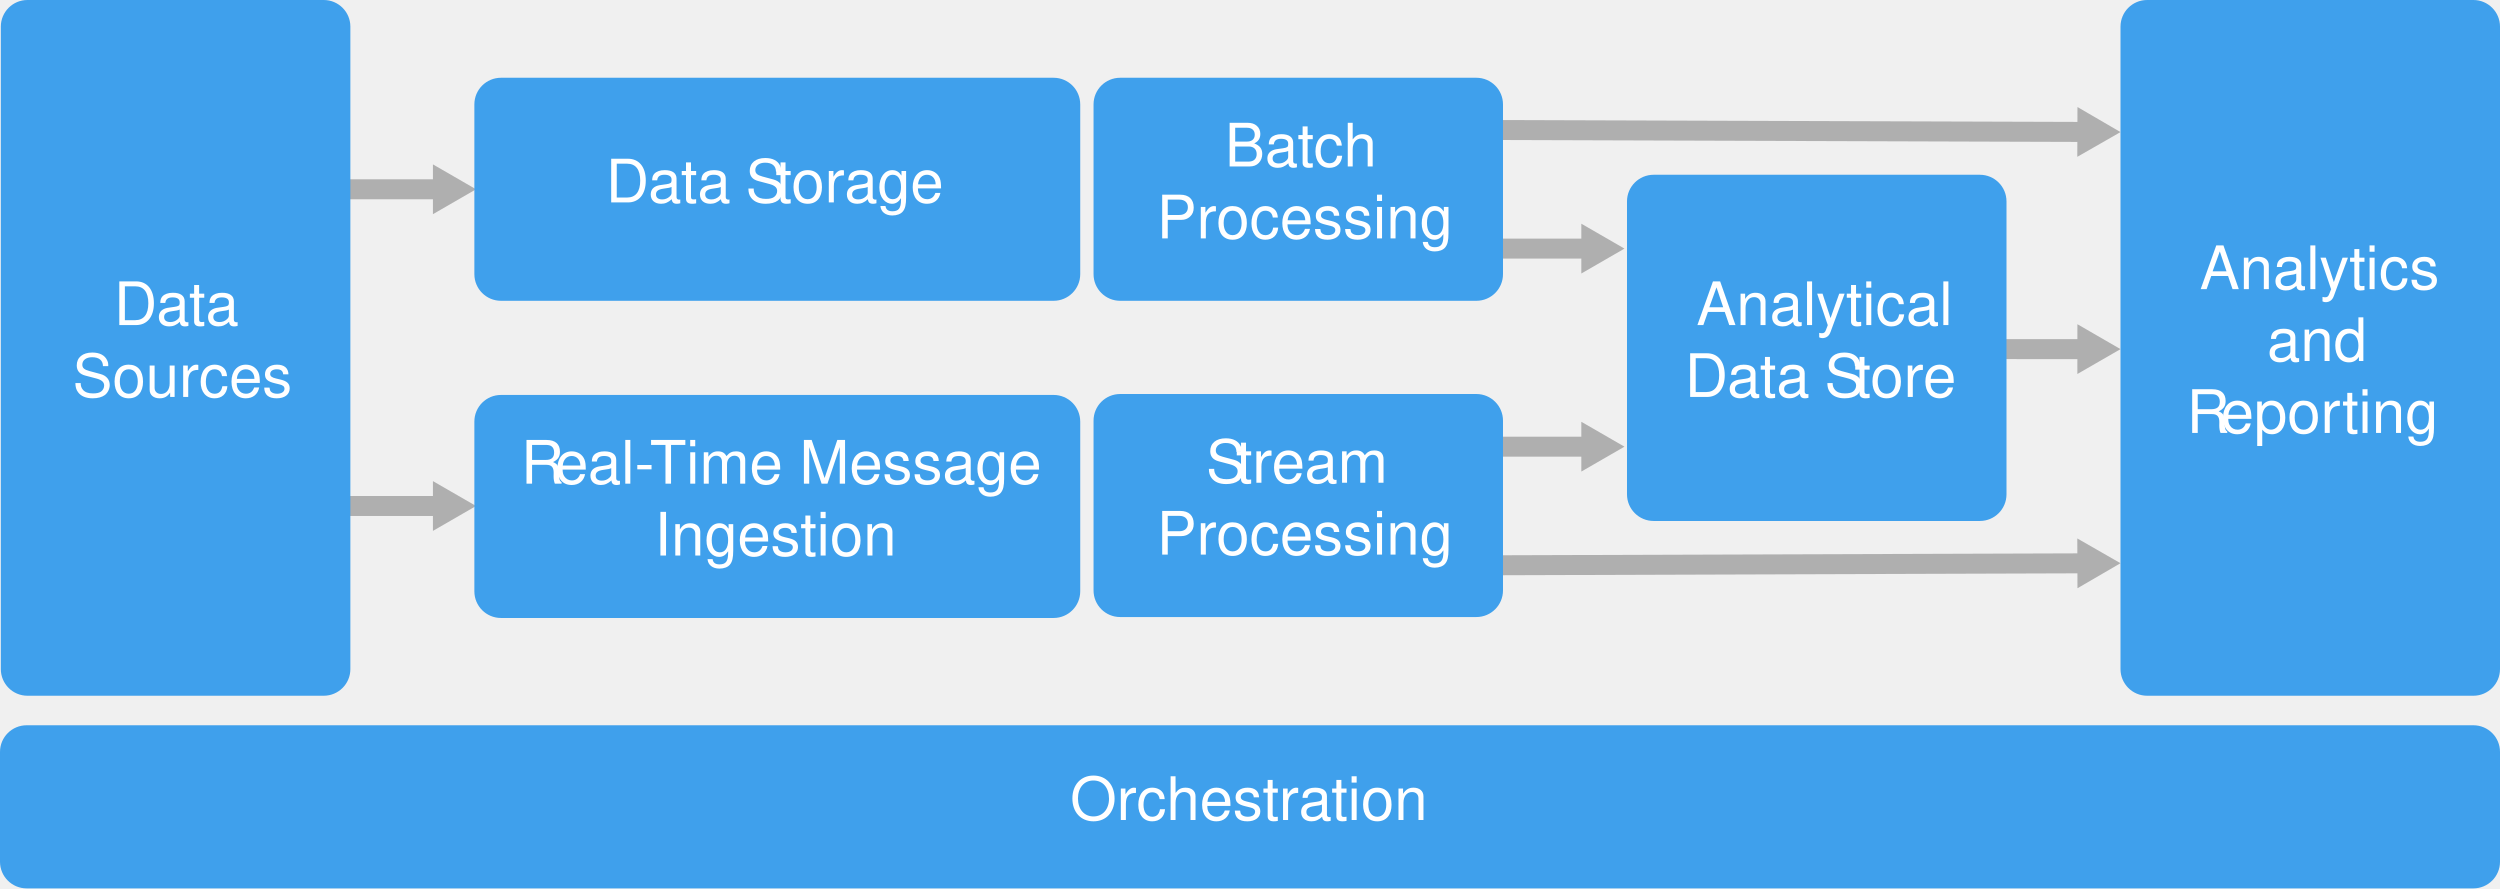
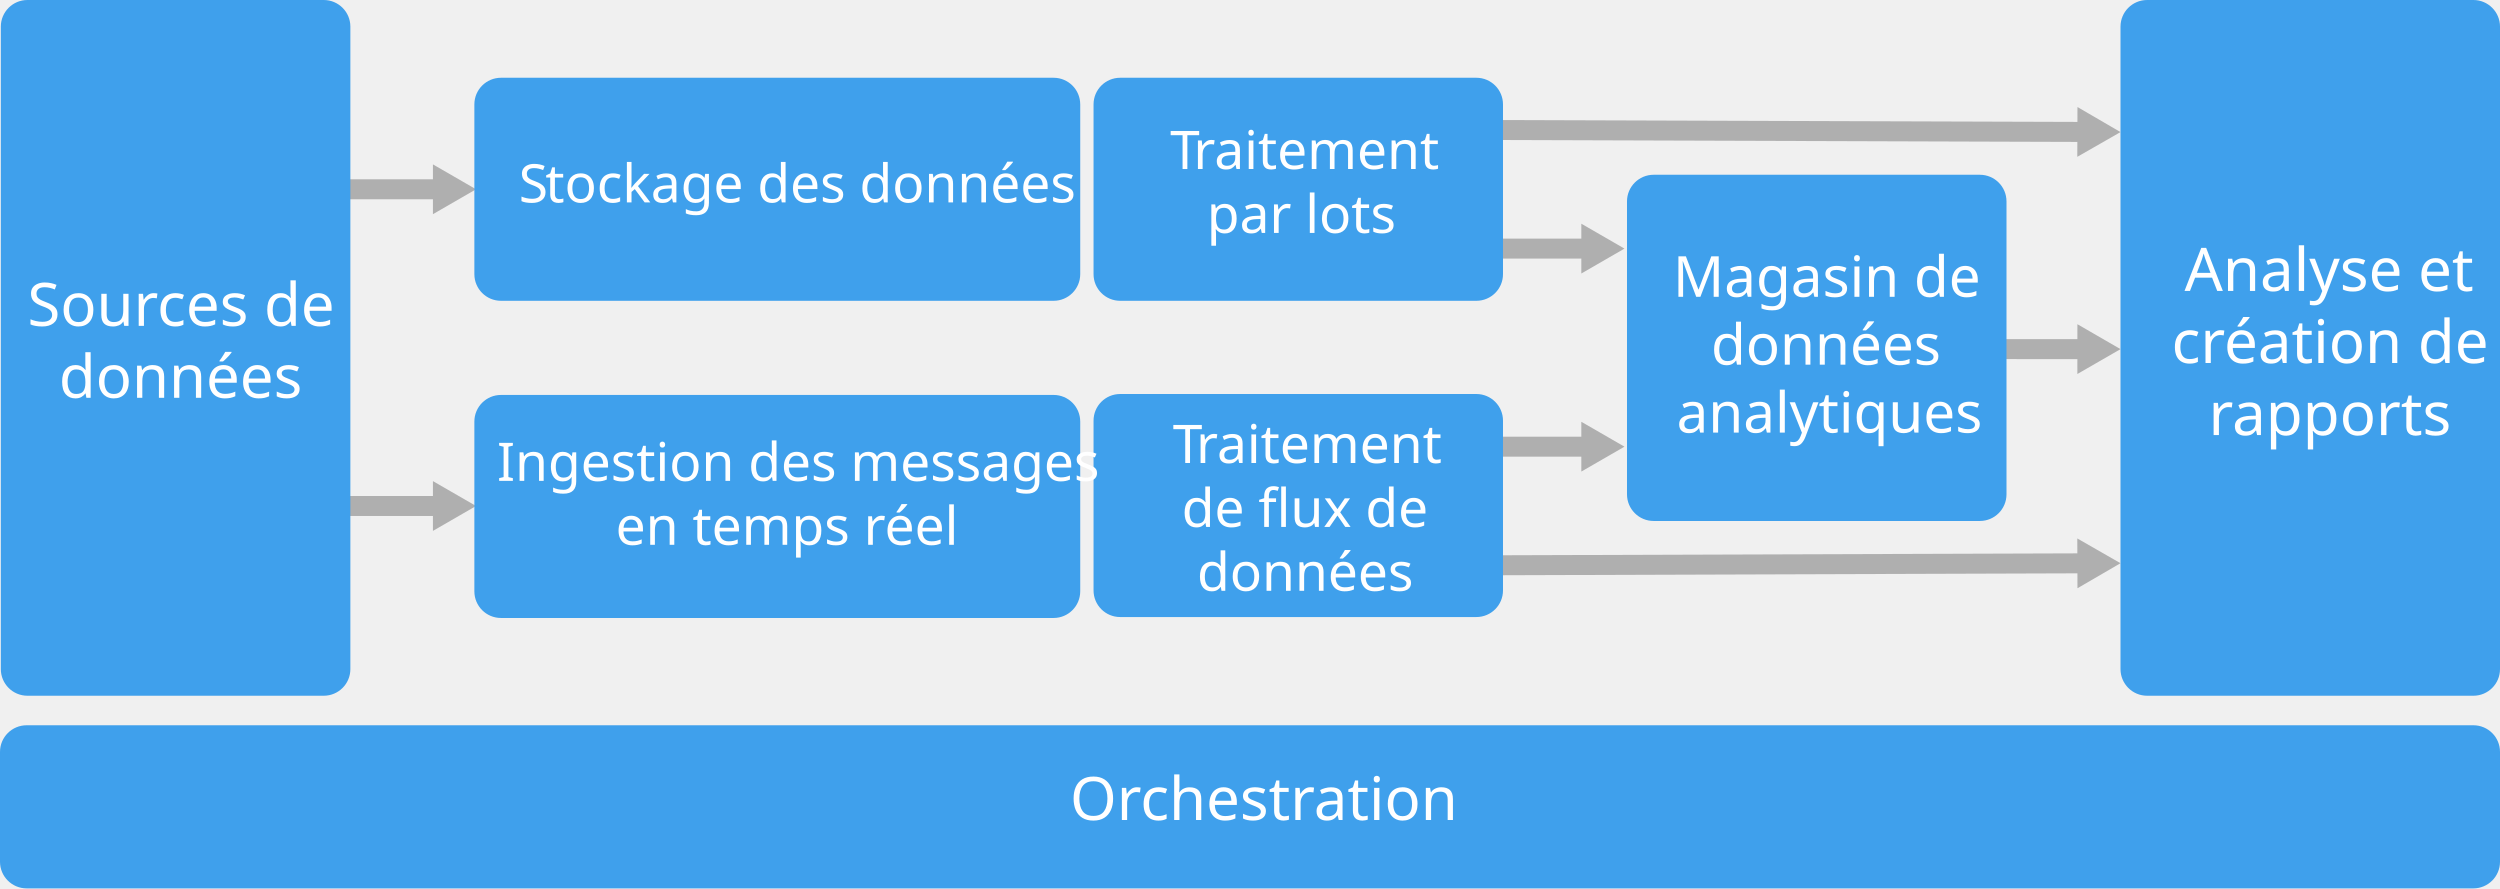
- <svg xmlns="http://www.w3.org/2000/svg" id="Layer_1" data-name="Layer 1" width="751" height="266.87" viewBox="0 0 751 266.87">
+ <svg xmlns="http://www.w3.org/2000/svg" viewBox="0 0 751 266.87">
  <defs>
-     <style>text{font-family:segoe-ui_normal,Segoe UI,Segoe,Segoe WP,Helvetica Neue,Helvetica,sans-serif;}.cls-1{fill:none;stroke:#afafaf;stroke-miterlimit:10;stroke-width:6px;}.cls-2{fill:#afafaf;}.cls-3{fill:#3fa0ec;}.cls-4{font-size:18px;fill:#fff;}.cls-5{letter-spacing:-0.03em;}.cls-6{letter-spacing:-0.03em;}</style>
+     <style>.cls-1{fill:none;stroke:#afafaf;stroke-miterlimit:10;stroke-width:6px;}.cls-2{fill:#afafaf;}.cls-3{fill:#3fa0ec;}.cls-4{font-size:18px;}.cls-4,.cls-5,.cls-6,.cls-7{fill:#fff;font-family:SegoeUI, Segoe UI;}.cls-5{font-size:17px;}.cls-6{font-size:18.04px;}.cls-7{font-size:16px;}.cls-8{letter-spacing:-0.09em;}.cls-9{letter-spacing:-0.03em;}</style>
  </defs>
-   <line class="cls-1" x1="102" y1="152" x2="132.24" y2="152" />
-   <polygon class="cls-2" points="130.05 159.48 143 152 130.05 144.52 130.05 159.48" />
-   <line class="cls-1" x1="105" y1="56.86" x2="132.24" y2="56.86" />
-   <polygon class="cls-2" points="130.05 64.34 143 56.86 130.05 49.38 130.05 64.34" />
-   <line class="cls-1" x1="596" y1="104.87" x2="626.23" y2="104.88" />
-   <polygon class="cls-2" points="624.04 112.35 637 104.88 624.05 97.39 624.04 112.35" />
-   <line class="cls-1" x1="446" y1="169.82" x2="626.24" y2="169.22" />
-   <polygon class="cls-2" points="624.07 176.71 637 169.19 624.02 161.75 624.07 176.71" />
-   <line class="cls-1" x1="451" y1="134.18" x2="477.22" y2="134.18" />
-   <polygon class="cls-2" points="475.03 141.66 487.99 134.18 475.03 126.7 475.03 141.66" />
-   <line class="cls-1" x1="446" y1="39.05" x2="626.24" y2="39.64" />
-   <polygon class="cls-2" points="624.02 47.11 637 39.68 624.07 32.15 624.02 47.11" />
-   <line class="cls-1" x1="451" y1="74.68" x2="477.22" y2="74.68" />
-   <polygon class="cls-2" points="475.03 82.16 487.99 74.68 475.03 67.2 475.03 82.16" />
-   <rect class="cls-3" x="142.5" y="118.64" width="182" height="67" rx="8" ry="8" />
-   <text class="cls-4" transform="translate(156.49 145.29)">
-     <tspan class="cls-5">R</tspan>
-     <tspan x="10.24" y="0">eal-Time Message</tspan>
-     <tspan x="40.1" y="21.6">Ingestion</tspan>
-   </text>
-   <rect class="cls-3" x="328.5" y="118.36" width="123" height="67" rx="8" ry="8" />
-   <text class="cls-4" transform="translate(362.29 145.01)">
-     <tspan class="cls-6">S</tspan>
-     <tspan x="8.98" y="0">tream</tspan>
-     <tspan x="-14.81" y="21.6">Processing</tspan>
-   </text>
-   <rect class="cls-3" x="328.5" y="23.36" width="123" height="67" rx="8" ry="8" />
-   <text class="cls-4" transform="translate(367.96 50.01)">Batch<tspan x="-20.48" y="21.6">Processing</tspan>
-   </text>
-   <rect class="cls-3" x="142.5" y="23.36" width="182" height="67" rx="8" ry="8" />
-   <text class="cls-4" transform="translate(181.99 60.81)">Data <tspan class="cls-6" x="41.97" y="0">S</tspan>
-     <tspan x="50.95" y="0">torage</tspan>
-   </text>
-   <rect class="cls-3" x="637" width="114" height="209" rx="8" ry="8" />
-   <text class="cls-4" transform="translate(660.78 86.85)">Analytics<tspan x="20.25" y="21.6">and</tspan>
-     <tspan class="cls-5" x="-3.92" y="43.2">R</tspan>
-     <tspan x="6.31" y="43.2">eporting</tspan>
-   </text>
-   <rect class="cls-3" x="0.25" width="105" height="209" rx="8" ry="8" />
-   <text class="cls-4" transform="translate(34.23 97.65)">Data<tspan x="-12.44" y="21.6">Sources</tspan>
-   </text>
-   <rect class="cls-3" y="217.87" width="751" height="49" rx="8" ry="8" />
-   <text class="cls-4" transform="translate(321.46 246.32)">Orchestration</text>
-   <rect class="cls-3" x="488.75" y="52.5" width="114" height="104" rx="8" ry="8" />
-   <text class="cls-4" transform="translate(509.59 97.65)">Analytical<tspan x="-3.48" y="21.6">Data </tspan>
-     <tspan class="cls-6" x="38.49" y="21.6">S</tspan>
-     <tspan x="47.47" y="21.6">tore</tspan>
-   </text>
+   <g id="Shapes">
+     <line class="cls-1" x1="102" y1="152" x2="132.24" y2="152" />
+     <polygon class="cls-2" points="130.05 159.48 143 152 130.05 144.52 130.05 159.48" />
+     <line class="cls-1" x1="105" y1="56.86" x2="132.24" y2="56.86" />
+     <polygon class="cls-2" points="130.05 64.34 143 56.86 130.05 49.38 130.05 64.34" />
+     <line class="cls-1" x1="596" y1="104.87" x2="626.23" y2="104.88" />
+     <polygon class="cls-2" points="624.04 112.35 637 104.88 624.05 97.39 624.04 112.35" />
+     <line class="cls-1" x1="446" y1="169.82" x2="626.24" y2="169.22" />
+     <polygon class="cls-2" points="624.07 176.71 637 169.19 624.02 161.75 624.07 176.71" />
+     <line class="cls-1" x1="451" y1="134.18" x2="477.22" y2="134.18" />
+     <polygon class="cls-2" points="475.03 141.66 487.99 134.18 475.03 126.7 475.03 141.66" />
+     <line class="cls-1" x1="446" y1="39.05" x2="626.24" y2="39.64" />
+     <polygon class="cls-2" points="624.02 47.11 637 39.68 624.07 32.15 624.02 47.11" />
+     <line class="cls-1" x1="451" y1="74.68" x2="477.22" y2="74.68" />
+     <polygon class="cls-2" points="475.03 82.16 487.99 74.68 475.03 67.2 475.03 82.16" />
+     <rect class="cls-3" x="142.5" y="118.64" width="182" height="67" rx="8" ry="8" />
+     <rect class="cls-3" x="328.5" y="118.36" width="123" height="67" rx="8" ry="8" />
+     <rect class="cls-3" x="328.5" y="23.36" width="123" height="67" rx="8" ry="8" />
+     <rect class="cls-3" x="142.5" y="23.36" width="182" height="67" rx="8" ry="8" />
+     <rect class="cls-3" x="637" width="114" height="209" rx="8" ry="8" />
+     <rect class="cls-3" x="0.25" width="105" height="209" rx="8" ry="8" />
+     <rect class="cls-3" y="217.87" width="751" height="49" rx="8" ry="8" />
+     <rect class="cls-3" x="488.75" y="52.5" width="114" height="104" rx="8" ry="8" />
+   </g>
+   <g id="txt">
+     <text class="cls-4" transform="translate(321.42 246.32)">Orchestration</text>
+     <text class="cls-5" transform="translate(502.54 89.15)">Magasin de <tspan x="11.44" y="20.4">données </tspan>
+       <tspan x="1.1" y="40.8">analytiques</tspan>
+     </text>
+     <text class="cls-6" transform="translate(656.23 87.4)">Analyse et <tspan x="-3.89" y="21.65">création de </tspan>
+       <tspan x="7.21" y="43.3">rapports</tspan>
+     </text>
+     <text class="cls-7" transform="translate(351.51 50.77)">
+       <tspan class="cls-8">T</tspan>
+       <tspan x="6.99" y="0">raitement </tspan>
+       <tspan x="11.02" y="19.2">par lots</tspan>
+     </text>
+     <text class="cls-7" transform="translate(352.31 139.08)">
+       <tspan class="cls-8">T</tspan>
+       <tspan x="6.99" y="0">raitement </tspan>
+       <tspan x="2.68" y="19.2">de flux de </tspan>
+       <tspan x="7.28" y="38.4">données</tspan>
+     </text>
+     <text class="cls-7" transform="translate(149.3 144.46)">Ingestion des messages <tspan x="35.64" y="19.2">en temps réel</tspan>
+     </text>
+     <text class="cls-7" transform="translate(155.84 60.81)">
+       <tspan class="cls-9">S</tspan>
+       <tspan x="7.98" y="0">tockage des données</tspan>
+     </text>
+     <text class="cls-4" transform="translate(8.24 97.89)">Sources de <tspan x="9.44" y="21.6">données</tspan>
+     </text>
+   </g>
</svg>
